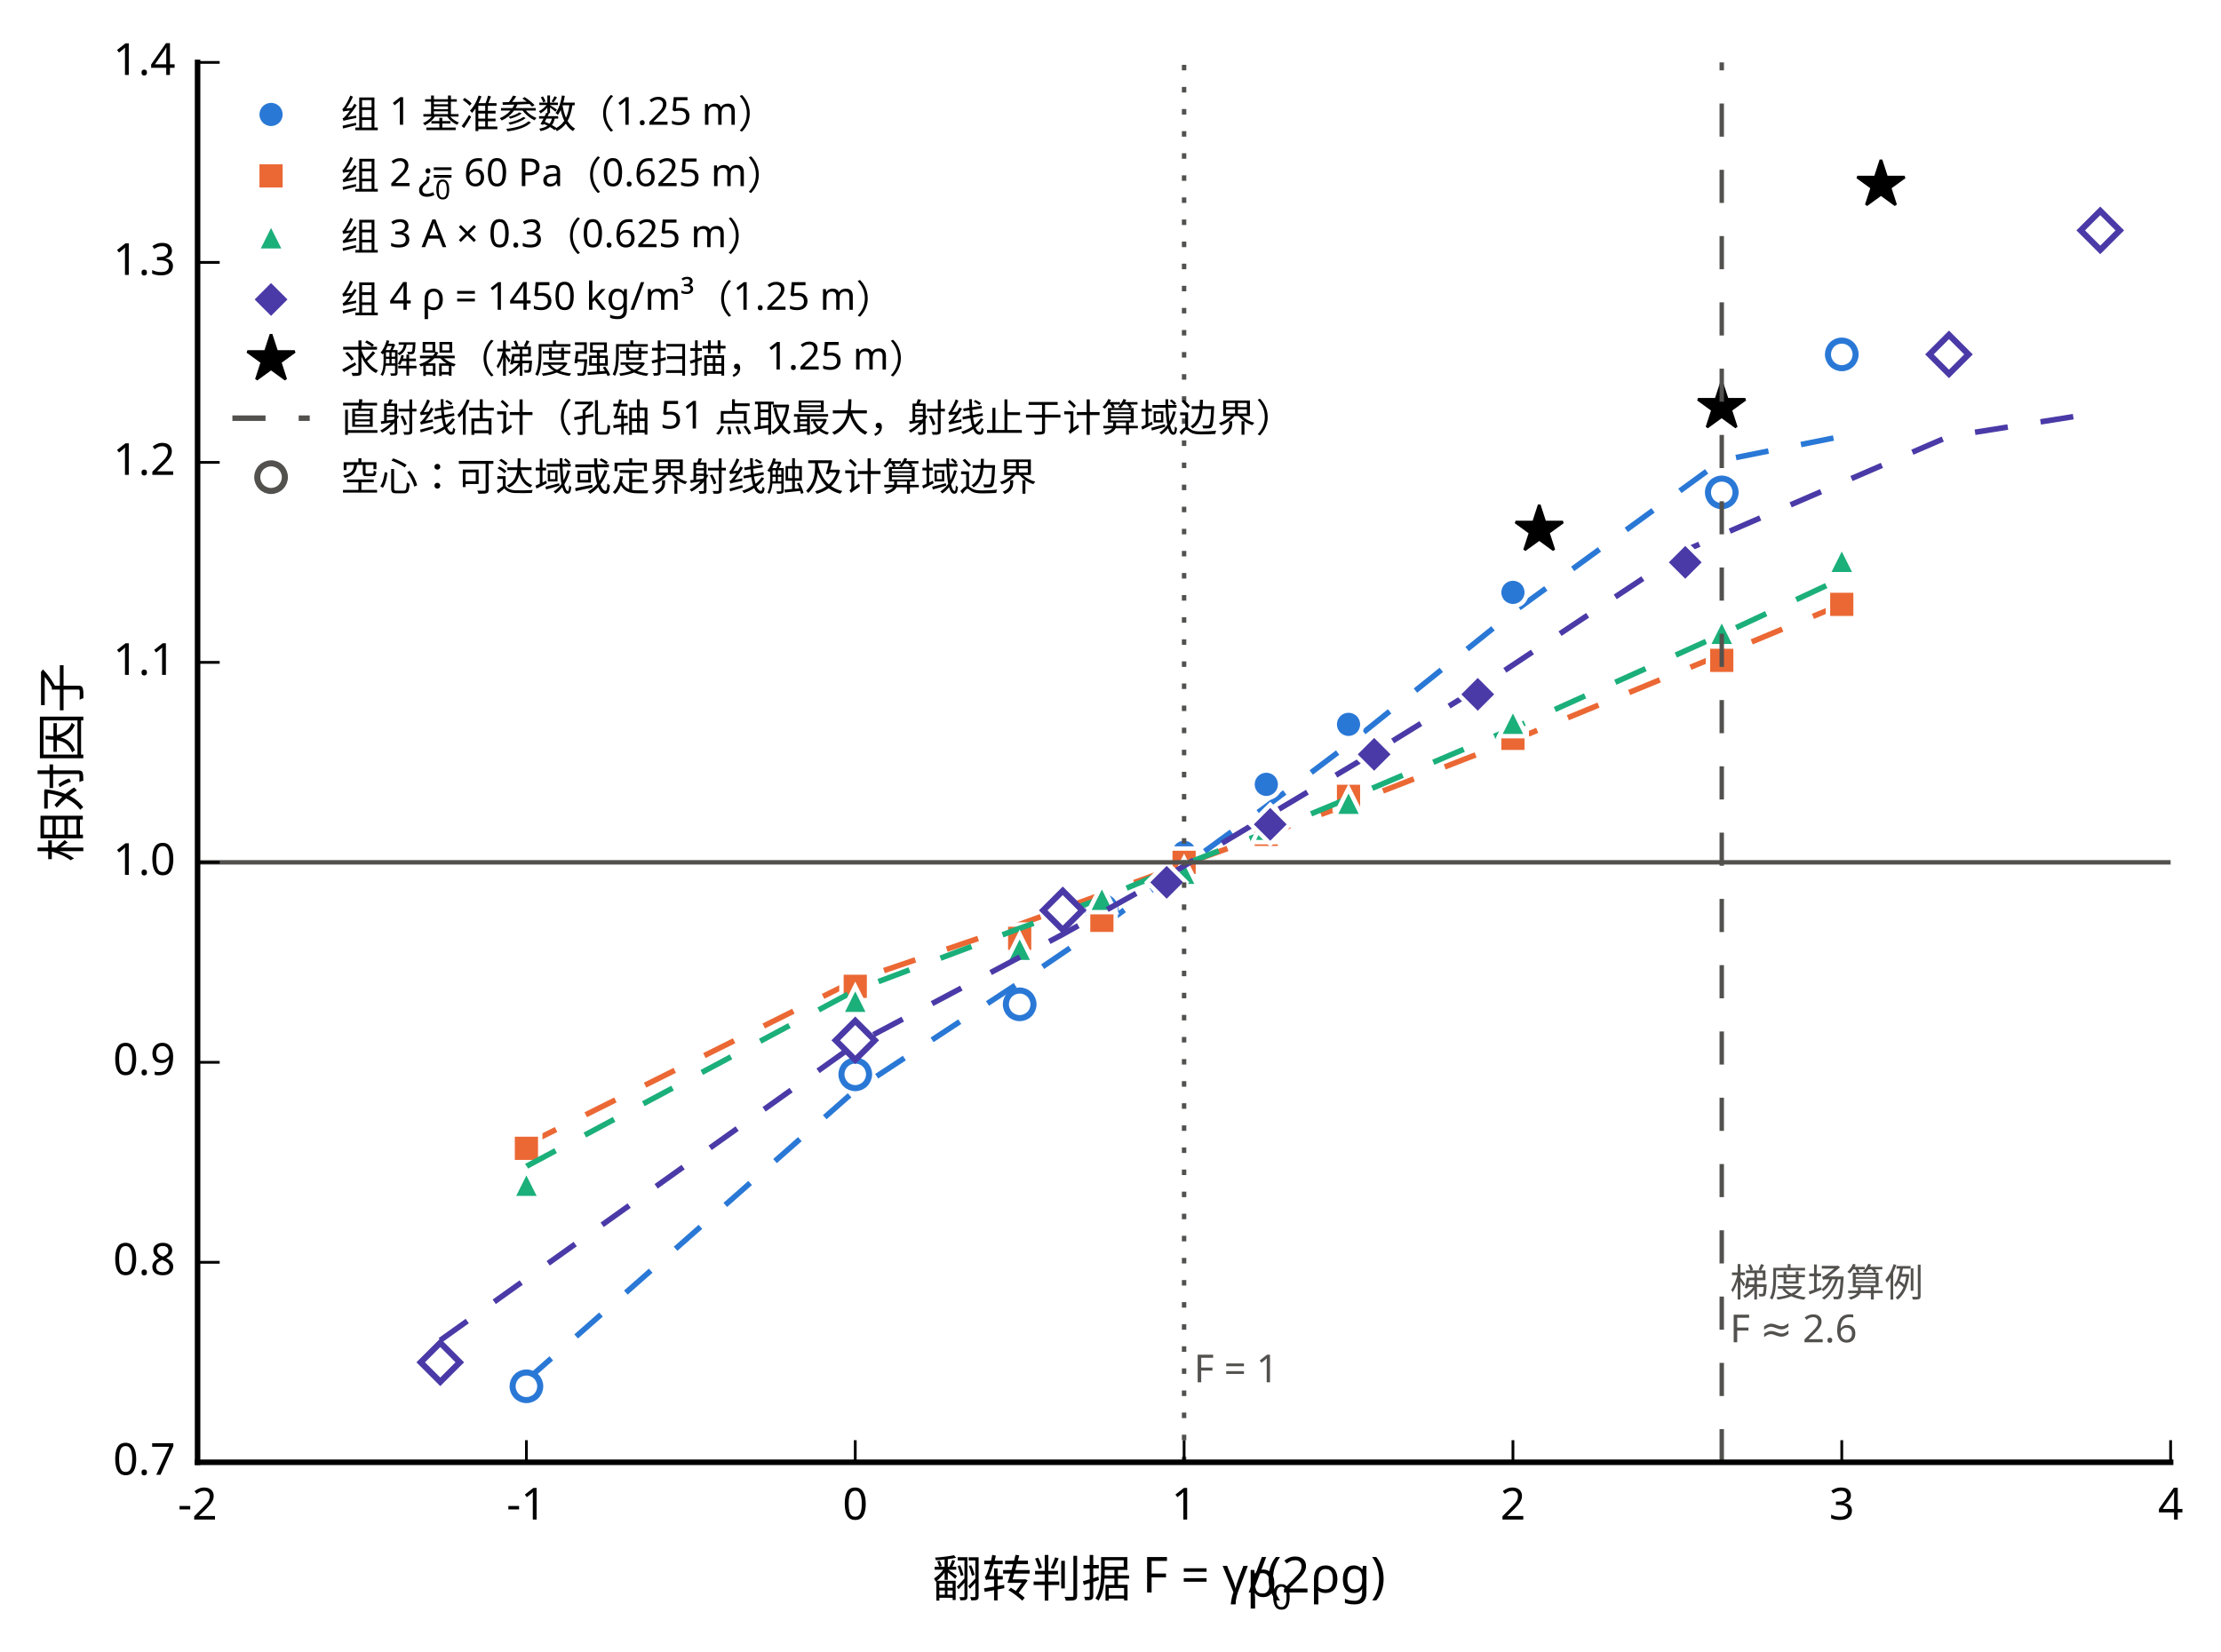
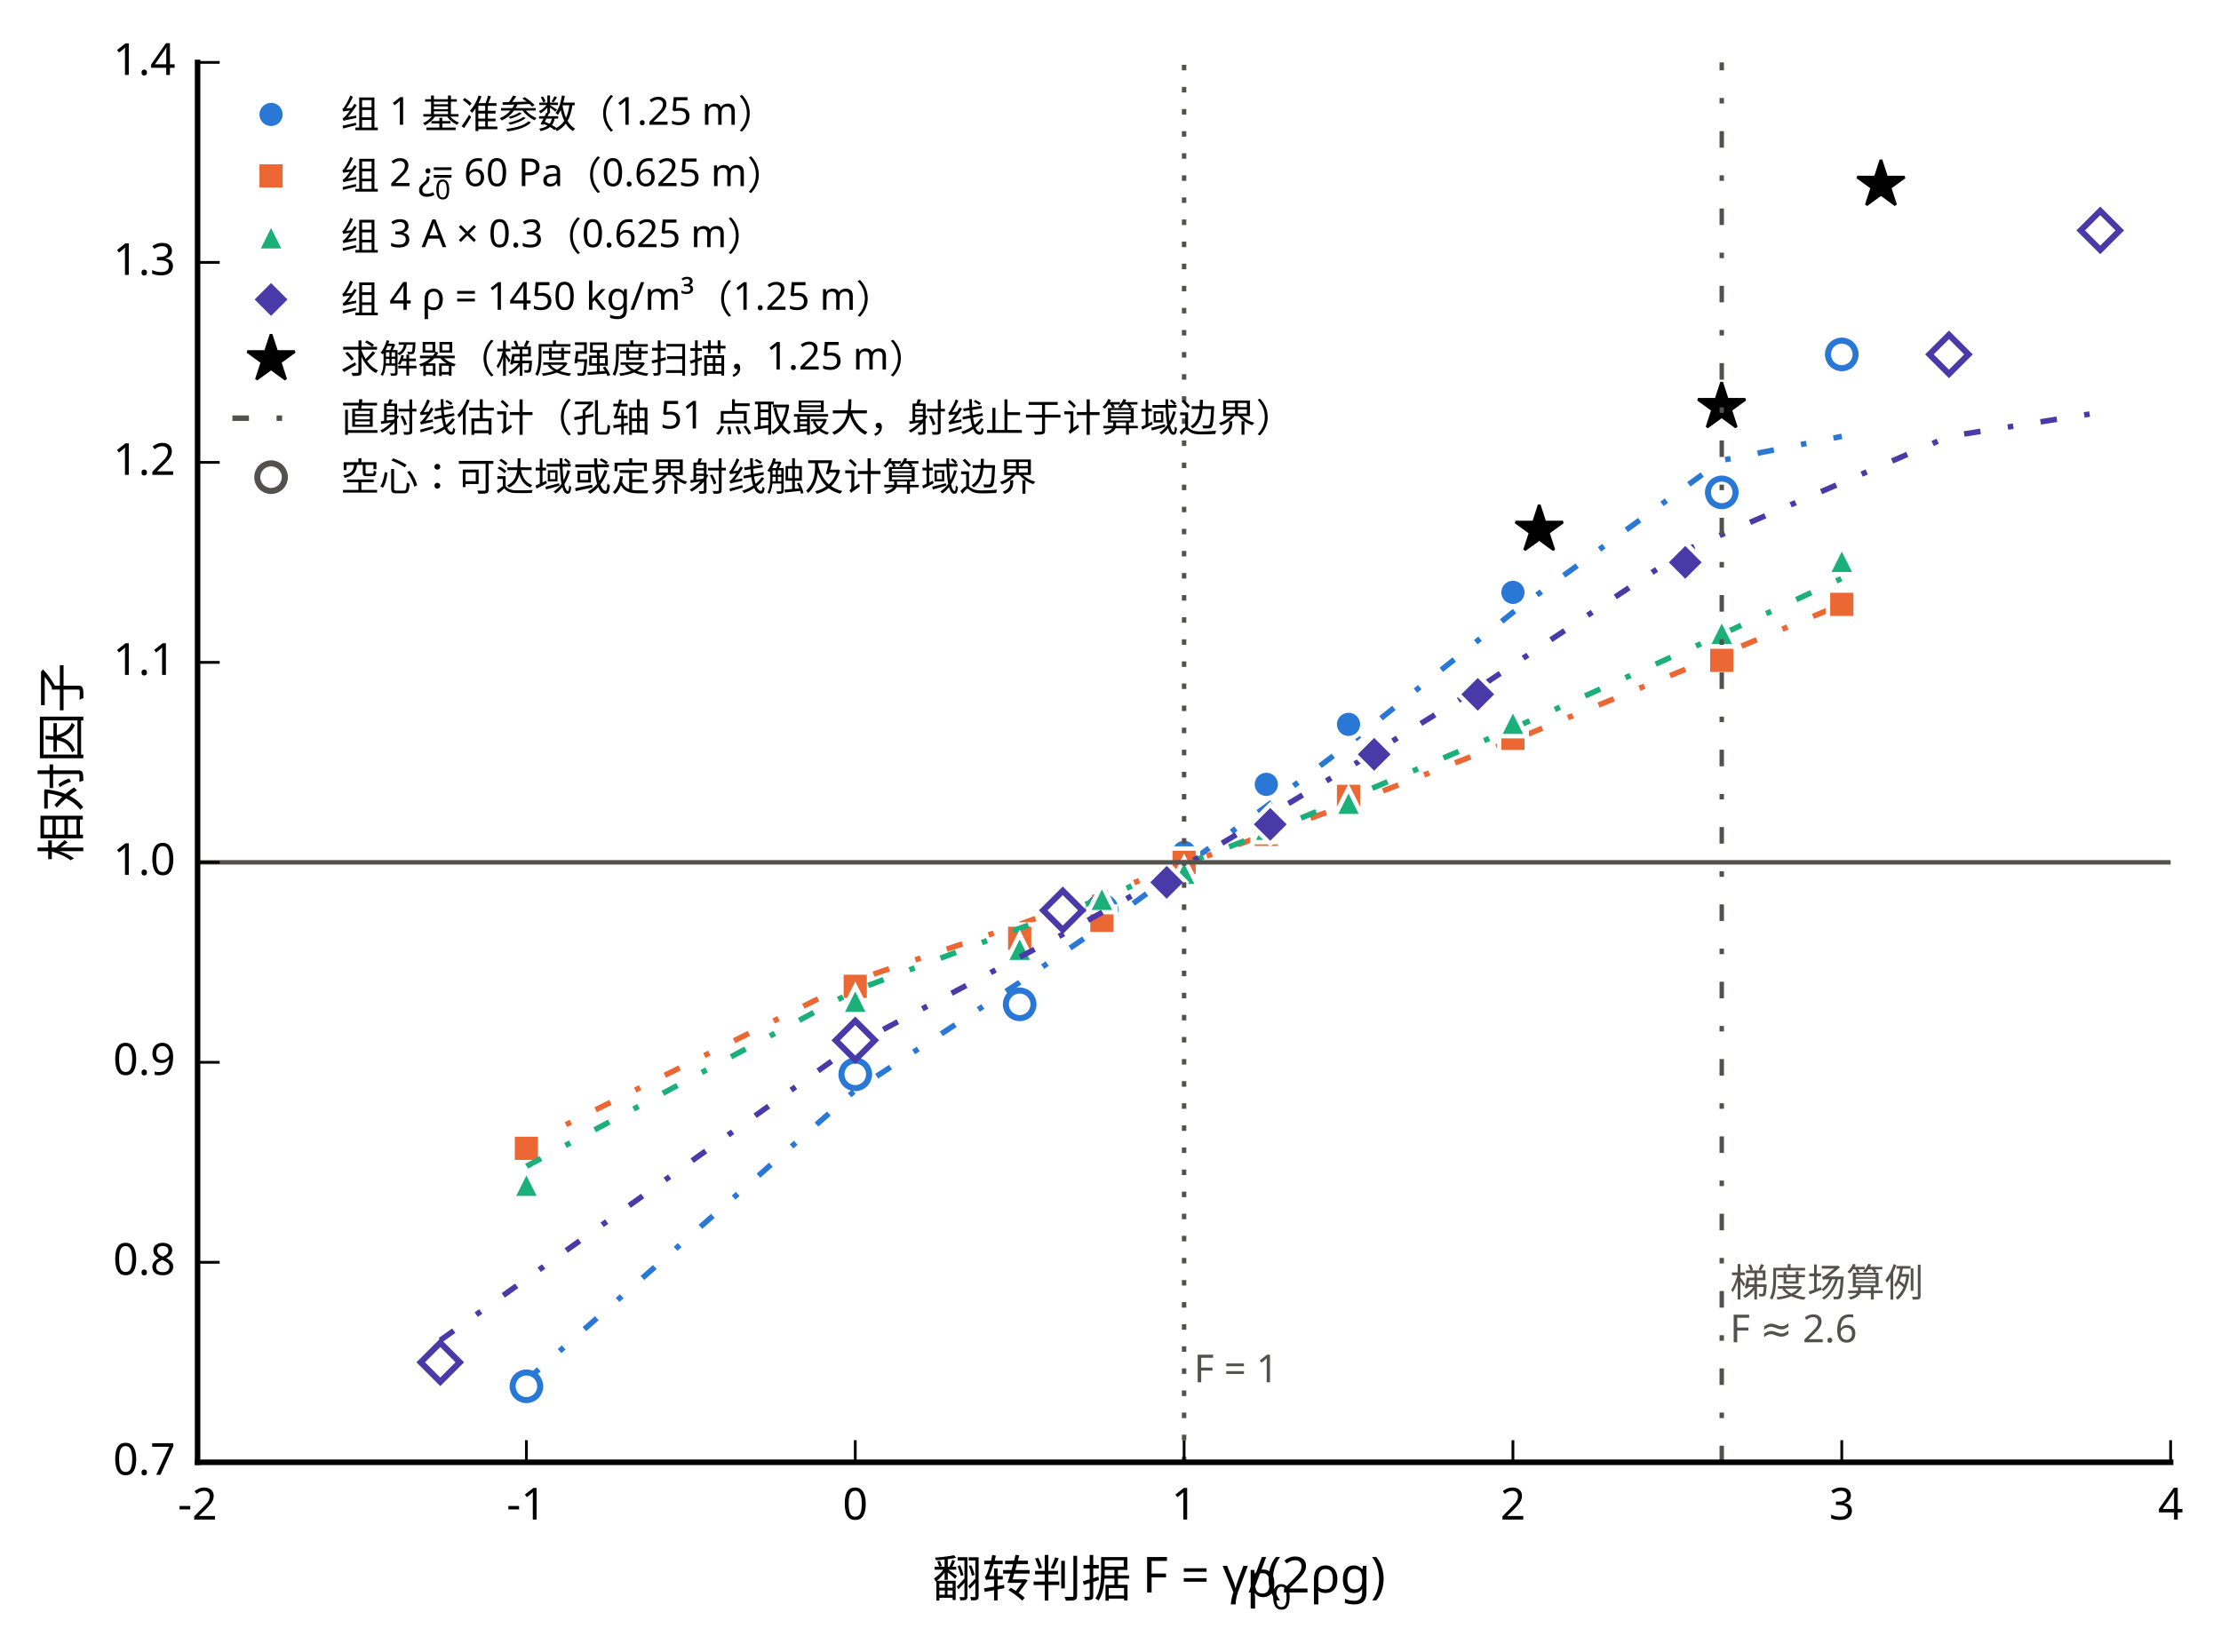
<svg xmlns="http://www.w3.org/2000/svg" xmlns:xlink="http://www.w3.org/1999/xlink" height="299pt" version="1.1" viewBox="0 0 402 299" width="402pt">
  <defs>
    <style type="text/css">
*{stroke-linecap:butt;stroke-linejoin:round;}
  </style>
  </defs>
  <g id="figure_1">
    <g id="patch_1">
      <path d=" M0 299.22 L402.097 299.22 L402.097 0 L0 0 z " style="fill:#ffffff;" />
    </g>
    <g id="axes_1">
      <g id="patch_2">
        <path d=" M35.761 264.74 L392.881 264.74 L392.881 11.3 L35.761 11.3 z " style="fill:#ffffff;" />
      </g>
      <g id="line2d_1">
-         <path clip-path="url(#pd53c5db0ef)" d=" M95.281 249.896 L154.801 197.397 L184.561 177.846 L199.441 167.709 L214.321 156.847 L229.201 145.985 L244.081 134.761 L273.841 110.866 L311.636 83.349 L333.361 79.005" style="fill:none;stroke:#2a78d6;stroke-dasharray:6,6;stroke-dashoffset:0.0;" />
+         <path clip-path="url(#pd53c5db0ef)" d=" M95.281 249.896 L154.801 197.397 L184.561 177.846 L199.441 167.709 L214.321 156.847 L229.201 145.985 L244.081 134.761 L273.841 110.866 L311.636 83.349 L333.361 79.005" style="fill:none;stroke:#2a78d6;stroke-dasharray:3,5,1,5;stroke-dashoffset:0.0;" />
      </g>
      <g id="line2d_2">
        <defs>
          <path d=" M0 2.5 C0.663 2.5 1.299 2.237 1.768 1.768 C2.237 1.299 2.5 0.663 2.5 0 C2.5 -0.663 2.237 -1.299 1.768 -1.768 C1.299 -2.237 0.663 -2.5 0 -2.5 C-0.663 -2.5 -1.299 -2.237 -1.768 -1.768 C-2.237 -1.299 -2.5 -0.663 -2.5 0 C-2.5 0.663 -2.237 1.299 -1.768 1.768 C-1.299 2.237 -0.663 2.5 0 2.5 z " id="m83821ccda3" style="stroke:#ffffff;stroke-width:0.8;" />
        </defs>
        <g clip-path="url(#pd53c5db0ef)">
          <use style="fill:#2a78d6;stroke:#ffffff;stroke-width:0.8;" x="214.321" xlink:href="#m83821ccda3" y="154.313" />
          <use style="fill:#2a78d6;stroke:#ffffff;stroke-width:0.8;" x="229.201" xlink:href="#m83821ccda3" y="142.003" />
          <use style="fill:#2a78d6;stroke:#ffffff;stroke-width:0.8;" x="244.081" xlink:href="#m83821ccda3" y="131.141" />
          <use style="fill:#2a78d6;stroke:#ffffff;stroke-width:0.8;" x="273.841" xlink:href="#m83821ccda3" y="107.245" />
        </g>
      </g>
      <g id="line2d_3">
        <defs>
          <path d=" M0 2.5 C0.663 2.5 1.299 2.237 1.768 1.768 C2.237 1.299 2.5 0.663 2.5 0 C2.5 -0.663 2.237 -1.299 1.768 -1.768 C1.299 -2.237 0.663 -2.5 0 -2.5 C-0.663 -2.5 -1.299 -2.237 -1.768 -1.768 C-2.237 -1.299 -2.5 -0.663 -2.5 0 C-2.5 0.663 -2.237 1.299 -1.768 1.768 C-1.299 2.237 -0.663 2.5 0 2.5 z " id="m5e76ee62b2" style="stroke:#2a78d6;stroke-width:1.1;" />
        </defs>
        <g clip-path="url(#pd53c5db0ef)">
          <use style="fill:#ffffff;stroke:#2a78d6;stroke-width:1.1;" x="95.281" xlink:href="#m5e76ee62b2" y="250.982" />
          <use style="fill:#ffffff;stroke:#2a78d6;stroke-width:1.1;" x="154.801" xlink:href="#m5e76ee62b2" y="194.501" />
          <use style="fill:#ffffff;stroke:#2a78d6;stroke-width:1.1;" x="184.561" xlink:href="#m5e76ee62b2" y="181.829" />
          <use style="fill:#ffffff;stroke:#2a78d6;stroke-width:1.1;" x="199.441" xlink:href="#m5e76ee62b2" y="164.812" />
          <use style="fill:#ffffff;stroke:#2a78d6;stroke-width:1.1;" x="311.636" xlink:href="#m5e76ee62b2" y="89.142" />
          <use style="fill:#ffffff;stroke:#2a78d6;stroke-width:1.1;" x="333.361" xlink:href="#m5e76ee62b2" y="64.16" />
        </g>
      </g>
      <g id="line2d_4">
-         <path clip-path="url(#pd53c5db0ef)" d=" M95.281 207.173 L154.801 177.484 L184.561 167.347 L199.441 161.916 L214.321 156.485 L229.201 151.054 L244.081 145.623 L273.841 134.037 L311.636 118.469 L333.361 109.417" style="fill:none;stroke:#eb6834;stroke-dasharray:6,6;stroke-dashoffset:0.0;" />
+         <path clip-path="url(#pd53c5db0ef)" d=" M95.281 207.173 L154.801 177.484 L184.561 167.347 L199.441 161.916 L214.321 156.485 L229.201 151.054 L244.081 145.623 L273.841 134.037 L311.636 118.469 L333.361 109.417" style="fill:none;stroke:#eb6834;stroke-dasharray:3,5,1,5;stroke-dashoffset:0.0;" />
      </g>
      <g id="line2d_5">
        <defs>
          <path d=" M-2.5 2.5 L2.5 2.5 L2.5 -2.5 L-2.5 -2.5 z " id="m8c01719964" style="stroke:#ffffff;stroke-linejoin:miter;stroke-width:0.8;" />
        </defs>
        <g clip-path="url(#pd53c5db0ef)">
          <use style="fill:#eb6834;stroke:#ffffff;stroke-linejoin:miter;stroke-width:0.8;" x="95.281" xlink:href="#m8c01719964" y="207.897" />
          <use style="fill:#eb6834;stroke:#ffffff;stroke-linejoin:miter;stroke-width:0.8;" x="154.801" xlink:href="#m8c01719964" y="178.57" />
          <use style="fill:#eb6834;stroke:#ffffff;stroke-linejoin:miter;stroke-width:0.8;" x="184.561" xlink:href="#m8c01719964" y="169.881" />
          <use style="fill:#eb6834;stroke:#ffffff;stroke-linejoin:miter;stroke-width:0.8;" x="199.441" xlink:href="#m8c01719964" y="166.623" />
          <use style="fill:#eb6834;stroke:#ffffff;stroke-linejoin:miter;stroke-width:0.8;" x="214.321" xlink:href="#m8c01719964" y="156.123" />
          <use style="fill:#eb6834;stroke:#ffffff;stroke-linejoin:miter;stroke-width:0.8;" x="229.201" xlink:href="#m8c01719964" y="151.054" />
          <use style="fill:#eb6834;stroke:#ffffff;stroke-linejoin:miter;stroke-width:0.8;" x="244.081" xlink:href="#m8c01719964" y="144.175" />
          <use style="fill:#eb6834;stroke:#ffffff;stroke-linejoin:miter;stroke-width:0.8;" x="273.841" xlink:href="#m8c01719964" y="133.675" />
          <use style="fill:#eb6834;stroke:#ffffff;stroke-linejoin:miter;stroke-width:0.8;" x="311.636" xlink:href="#m8c01719964" y="119.555" />
          <use style="fill:#eb6834;stroke:#ffffff;stroke-linejoin:miter;stroke-width:0.8;" x="333.361" xlink:href="#m8c01719964" y="109.417" />
        </g>
      </g>
      <g id="line2d_6">
-         <path clip-path="url(#pd53c5db0ef)" d=" M95.281 211.156 L154.801 179.295 L184.561 168.071 L199.441 162.64 L214.321 156.485 L229.201 150.692 L244.081 144.537 L273.841 131.865 L311.636 114.848 L333.361 104.711" style="fill:none;stroke:#1baf7a;stroke-dasharray:6,6;stroke-dashoffset:0.0;" />
+         <path clip-path="url(#pd53c5db0ef)" d=" M95.281 211.156 L154.801 179.295 L184.561 168.071 L199.441 162.64 L214.321 156.485 L229.201 150.692 L244.081 144.537 L273.841 131.865 L311.636 114.848 L333.361 104.711" style="fill:none;stroke:#1baf7a;stroke-dasharray:3,5,1,5;stroke-dashoffset:0.0;" />
      </g>
      <g id="line2d_7">
        <defs>
          <path d=" M0 -2.5 L-2.5 2.5 L2.5 2.5 z " id="mfe165582cd" style="stroke:#ffffff;stroke-linejoin:miter;stroke-width:0.8;" />
        </defs>
        <g clip-path="url(#pd53c5db0ef)">
          <use style="fill:#1baf7a;stroke:#ffffff;stroke-linejoin:miter;stroke-width:0.8;" x="95.281" xlink:href="#mfe165582cd" y="214.414" />
          <use style="fill:#1baf7a;stroke:#ffffff;stroke-linejoin:miter;stroke-width:0.8;" x="154.801" xlink:href="#mfe165582cd" y="181.105" />
          <use style="fill:#1baf7a;stroke:#ffffff;stroke-linejoin:miter;stroke-width:0.8;" x="184.561" xlink:href="#mfe165582cd" y="171.691" />
          <use style="fill:#1baf7a;stroke:#ffffff;stroke-linejoin:miter;stroke-width:0.8;" x="199.441" xlink:href="#mfe165582cd" y="162.64" />
          <use style="fill:#1baf7a;stroke:#ffffff;stroke-linejoin:miter;stroke-width:0.8;" x="214.321" xlink:href="#mfe165582cd" y="157.933" />
          <use style="fill:#1baf7a;stroke:#ffffff;stroke-linejoin:miter;stroke-width:0.8;" x="229.201" xlink:href="#mfe165582cd" y="149.968" />
          <use style="fill:#1baf7a;stroke:#ffffff;stroke-linejoin:miter;stroke-width:0.8;" x="244.081" xlink:href="#mfe165582cd" y="145.261" />
          <use style="fill:#1baf7a;stroke:#ffffff;stroke-linejoin:miter;stroke-width:0.8;" x="273.841" xlink:href="#mfe165582cd" y="130.779" />
          <use style="fill:#1baf7a;stroke:#ffffff;stroke-linejoin:miter;stroke-width:0.8;" x="311.636" xlink:href="#mfe165582cd" y="114.486" />
          <use style="fill:#1baf7a;stroke:#ffffff;stroke-linejoin:miter;stroke-width:0.8;" x="333.361" xlink:href="#mfe165582cd" y="101.452" />
        </g>
      </g>
      <g id="line2d_8">
-         <path clip-path="url(#pd53c5db0ef)" d=" M79.687 242.655 L154.801 189.07 L192.358 169.157 L211.167 158.657 L229.915 147.433 L248.724 136.21 L267.473 124.624 L305.03 99.642 L352.765 79.005 L380.144 74.66" style="fill:none;stroke:#4a3aa7;stroke-dasharray:6,6;stroke-dashoffset:0.0;" />
+         <path clip-path="url(#pd53c5db0ef)" d=" M79.687 242.655 L154.801 189.07 L192.358 169.157 L211.167 158.657 L229.915 147.433 L248.724 136.21 L267.473 124.624 L305.03 99.642 L352.765 79.005 L380.144 74.66" style="fill:none;stroke:#4a3aa7;stroke-dasharray:3,5,1,5;stroke-dashoffset:0.0;" />
      </g>
      <g id="line2d_9">
        <defs>
          <path d=" M-2.77556e-16 3.536 L3.536 0 L1.66533e-16 -3.536 L-3.536 -4.44089e-16 z " id="m9dd0b2f018" style="stroke:#ffffff;stroke-linejoin:miter;stroke-width:0.8;" />
        </defs>
        <g clip-path="url(#pd53c5db0ef)">
          <use style="fill:#4a3aa7;stroke:#ffffff;stroke-linejoin:miter;stroke-width:0.8;" x="211.167" xlink:href="#m9dd0b2f018" y="159.743" />
          <use style="fill:#4a3aa7;stroke:#ffffff;stroke-linejoin:miter;stroke-width:0.8;" x="229.915" xlink:href="#m9dd0b2f018" y="149.244" />
          <use style="fill:#4a3aa7;stroke:#ffffff;stroke-linejoin:miter;stroke-width:0.8;" x="248.724" xlink:href="#m9dd0b2f018" y="136.572" />
          <use style="fill:#4a3aa7;stroke:#ffffff;stroke-linejoin:miter;stroke-width:0.8;" x="267.473" xlink:href="#m9dd0b2f018" y="125.71" />
          <use style="fill:#4a3aa7;stroke:#ffffff;stroke-linejoin:miter;stroke-width:0.8;" x="305.03" xlink:href="#m9dd0b2f018" y="101.814" />
        </g>
      </g>
      <g id="line2d_10">
        <defs>
          <path d=" M-2.77556e-16 3.536 L3.536 0 L1.66533e-16 -3.536 L-3.536 -4.44089e-16 z " id="m43afbd9373" style="stroke:#4a3aa7;stroke-linejoin:miter;stroke-width:1.1;" />
        </defs>
        <g clip-path="url(#pd53c5db0ef)">
          <use style="fill:#ffffff;stroke:#4a3aa7;stroke-linejoin:miter;stroke-width:1.1;" x="79.687" xlink:href="#m43afbd9373" y="246.637" />
          <use style="fill:#ffffff;stroke:#4a3aa7;stroke-linejoin:miter;stroke-width:1.1;" x="154.801" xlink:href="#m43afbd9373" y="188.346" />
          <use style="fill:#ffffff;stroke:#4a3aa7;stroke-linejoin:miter;stroke-width:1.1;" x="192.358" xlink:href="#m43afbd9373" y="164.812" />
          <use style="fill:#ffffff;stroke:#4a3aa7;stroke-linejoin:miter;stroke-width:1.1;" x="352.765" xlink:href="#m43afbd9373" y="64.16" />
          <use style="fill:#ffffff;stroke:#4a3aa7;stroke-linejoin:miter;stroke-width:1.1;" x="380.144" xlink:href="#m43afbd9373" y="41.713" />
        </g>
      </g>
      <g id="line2d_11">
        <defs>
          <path d=" M2.75546e-16 -4.5 L-1.01 -1.391 L-4.28 -1.391 L-1.635 0.531 L-2.645 3.641 L-3.15747e-16 1.719 L2.645 3.641 L1.635 0.531 L4.28 -1.391 L1.01 -1.391 z " id="m18e528c040" style="stroke:#000000;stroke-linejoin:bevel;stroke-width:0.5;" />
        </defs>
        <g clip-path="url(#pd53c5db0ef)">
          <use style="stroke:#000000;stroke-linejoin:bevel;stroke-width:0.5;" x="278.599" xlink:href="#m18e528c040" y="95.914" />
          <use style="stroke:#000000;stroke-linejoin:bevel;stroke-width:0.5;" x="311.615" xlink:href="#m18e528c040" y="73.695" />
          <use style="stroke:#000000;stroke-linejoin:bevel;stroke-width:0.5;" x="340.452" xlink:href="#m18e528c040" y="33.454" />
        </g>
      </g>
      <g id="line2d_12">
        <path clip-path="url(#pd53c5db0ef)" d=" M35.761 156.123 L392.881 156.123" style="fill:none;stroke:#52514e;stroke-linecap:square;stroke-width:0.8;" />
      </g>
      <g id="line2d_13">
        <path clip-path="url(#pd53c5db0ef)" d=" M214.321 264.74 L214.321 11.3" style="fill:none;stroke:#52514e;stroke-dasharray:1,3;stroke-dashoffset:0.0;stroke-width:0.8;" />
      </g>
      <g id="line2d_14">
-         <path clip-path="url(#pd53c5db0ef)" d=" M311.636 264.74 L311.636 11.3" style="fill:none;stroke:#52514e;stroke-dasharray:6,6;stroke-dashoffset:0.0;stroke-width:0.8;" />
+         <path clip-path="url(#pd53c5db0ef)" d=" M311.636 264.74 L311.636 11.3" style="fill:none;stroke:#52514e;stroke-dasharray:3,5,1,5;stroke-dashoffset:0.0;stroke-width:0.8;" />
      </g>
      <g id="line2d_15" />
      <g id="line2d_16" />
      <g id="patch_3">
        <path d=" M35.761 264.74 L392.881 264.74" style="fill:none;stroke:#000000;stroke-linecap:square;stroke-linejoin:miter;" />
      </g>
      <g id="patch_4">
        <path d=" M35.761 264.74 L35.761 11.3" style="fill:none;stroke:#000000;stroke-linecap:square;stroke-linejoin:miter;" />
      </g>
      <g id="matplotlib.axis_1">
        <g id="xtick_1">
          <g id="line2d_17">
            <defs>
              <path d=" M0 0 L0 -4" id="m93b0483c22" style="stroke:#000000;stroke-width:0.5;" />
            </defs>
            <g>
              <use style="stroke:#000000;stroke-width:0.5;" x="35.761" xlink:href="#m93b0483c22" y="264.74" />
            </g>
          </g>
          <g id="text_1">
            <text style="font-family:Noto Sans SC;font-size:8.0px;font-style:normal;text-anchor:middle;" transform="rotate(-0, 35.76125, 275.1075)" x="35.761" y="275.108">-2</text>
          </g>
        </g>
        <g id="xtick_2">
          <g id="line2d_18">
            <g>
              <use style="stroke:#000000;stroke-width:0.5;" x="95.281" xlink:href="#m93b0483c22" y="264.74" />
            </g>
          </g>
          <g id="text_2">
            <text style="font-family:Noto Sans SC;font-size:8.0px;font-style:normal;text-anchor:middle;" transform="rotate(-0, 95.28125, 275.1075)" x="95.281" y="275.108">-1</text>
          </g>
        </g>
        <g id="xtick_3">
          <g id="line2d_19">
            <g>
              <use style="stroke:#000000;stroke-width:0.5;" x="154.801" xlink:href="#m93b0483c22" y="264.74" />
            </g>
          </g>
          <g id="text_3">
            <text style="font-family:Noto Sans SC;font-size:8.0px;font-style:normal;text-anchor:middle;" transform="rotate(-0, 154.8013, 275.1075)" x="154.801" y="275.108">0</text>
          </g>
        </g>
        <g id="xtick_4">
          <g id="line2d_20">
            <g>
              <use style="stroke:#000000;stroke-width:0.5;" x="214.321" xlink:href="#m93b0483c22" y="264.74" />
            </g>
          </g>
          <g id="text_4">
            <text style="font-family:Noto Sans SC;font-size:8.0px;font-style:normal;text-anchor:middle;" transform="rotate(-0, 214.3212, 275.1075)" x="214.321" y="275.108">1</text>
          </g>
        </g>
        <g id="xtick_5">
          <g id="line2d_21">
            <g>
              <use style="stroke:#000000;stroke-width:0.5;" x="273.841" xlink:href="#m93b0483c22" y="264.74" />
            </g>
          </g>
          <g id="text_5">
            <text style="font-family:Noto Sans SC;font-size:8.0px;font-style:normal;text-anchor:middle;" transform="rotate(-0, 273.8413, 275.1075)" x="273.841" y="275.108">2</text>
          </g>
        </g>
        <g id="xtick_6">
          <g id="line2d_22">
            <g>
              <use style="stroke:#000000;stroke-width:0.5;" x="333.361" xlink:href="#m93b0483c22" y="264.74" />
            </g>
          </g>
          <g id="text_6">
            <text style="font-family:Noto Sans SC;font-size:8.0px;font-style:normal;text-anchor:middle;" transform="rotate(-0, 333.3612, 275.1075)" x="333.361" y="275.108">3</text>
          </g>
        </g>
        <g id="xtick_7">
          <g id="line2d_23">
            <g>
              <use style="stroke:#000000;stroke-width:0.5;" x="392.881" xlink:href="#m93b0483c22" y="264.74" />
            </g>
          </g>
          <g id="text_7">
            <text style="font-family:Noto Sans SC;font-size:8.0px;font-style:normal;text-anchor:middle;" transform="rotate(-0, 392.8813, 275.1075)" x="392.881" y="275.108">4</text>
          </g>
        </g>
        <g id="text_8">
          <g transform="translate(168.7363 289.5)">
            <text>
              <tspan style="font-family:cmr10;font-size:6.3px;font-style:regular;" x="61.397" y="1.858">0</tspan>
              <tspan style="font-family:Noto Sans SC;font-size:9.0px;font-style:regular;" x="0.0 9.0 18.0 27.0 36.0 38.016 42.984 45 49.995 52.011 65.897 69.425 72.467 77.462 82.979 88.055" y="-0.438">翻转判据 F = γ/(2ρg)</tspan>
              <tspan style="font-family:cmmi10;font-size:9.0px;font-style:regular;" x="56.871" y="-0.438">p</tspan>
            </text>
          </g>
        </g>
      </g>
      <g id="matplotlib.axis_2">
        <g id="ytick_1">
          <g id="line2d_24">
            <defs>
              <path d=" M0 0 L4 0" id="m728421d6d4" style="stroke:#000000;stroke-width:0.5;" />
            </defs>
            <g>
              <use style="stroke:#000000;stroke-width:0.5;" x="35.761" xlink:href="#m728421d6d4" y="264.74" />
            </g>
          </g>
          <g id="text_9">
            <text style="font-family:Noto Sans SC;font-size:8.0px;font-style:normal;text-anchor:end;" transform="rotate(-0, 31.76125, 267.0075)" x="31.761" y="267.007">0.7</text>
          </g>
        </g>
        <g id="ytick_2">
          <g id="line2d_25">
            <g>
              <use style="stroke:#000000;stroke-width:0.5;" x="35.761" xlink:href="#m728421d6d4" y="228.534" />
            </g>
          </g>
          <g id="text_10">
            <text style="font-family:Noto Sans SC;font-size:8.0px;font-style:normal;text-anchor:end;" transform="rotate(-0, 31.76125, 230.8018)" x="31.761" y="230.802">0.8</text>
          </g>
        </g>
        <g id="ytick_3">
          <g id="line2d_26">
            <g>
              <use style="stroke:#000000;stroke-width:0.5;" x="35.761" xlink:href="#m728421d6d4" y="192.329" />
            </g>
          </g>
          <g id="text_11">
            <text style="font-family:Noto Sans SC;font-size:8.0px;font-style:normal;text-anchor:end;" transform="rotate(-0, 31.76125, 194.5961)" x="31.761" y="194.596">0.9</text>
          </g>
        </g>
        <g id="ytick_4">
          <g id="line2d_27">
            <g>
              <use style="stroke:#000000;stroke-width:0.5;" x="35.761" xlink:href="#m728421d6d4" y="156.123" />
            </g>
          </g>
          <g id="text_12">
            <text style="font-family:Noto Sans SC;font-size:8.0px;font-style:normal;text-anchor:end;" transform="rotate(-0, 31.76125, 158.3904)" x="31.761" y="158.39">1.0</text>
          </g>
        </g>
        <g id="ytick_5">
          <g id="line2d_28">
            <g>
              <use style="stroke:#000000;stroke-width:0.5;" x="35.761" xlink:href="#m728421d6d4" y="119.917" />
            </g>
          </g>
          <g id="text_13">
            <text style="font-family:Noto Sans SC;font-size:8.0px;font-style:normal;text-anchor:end;" transform="rotate(-0, 31.76125, 122.1846)" x="31.761" y="122.185">1.1</text>
          </g>
        </g>
        <g id="ytick_6">
          <g id="line2d_29">
            <g>
              <use style="stroke:#000000;stroke-width:0.5;" x="35.761" xlink:href="#m728421d6d4" y="83.711" />
            </g>
          </g>
          <g id="text_14">
            <text style="font-family:Noto Sans SC;font-size:8.0px;font-style:normal;text-anchor:end;" transform="rotate(-0, 31.76125, 85.97893)" x="31.761" y="85.979">1.2</text>
          </g>
        </g>
        <g id="ytick_7">
          <g id="line2d_30">
            <g>
              <use style="stroke:#000000;stroke-width:0.5;" x="35.761" xlink:href="#m728421d6d4" y="47.506" />
            </g>
          </g>
          <g id="text_15">
            <text style="font-family:Noto Sans SC;font-size:8.0px;font-style:normal;text-anchor:end;" transform="rotate(-0, 31.76125, 49.77321)" x="31.761" y="49.773">1.3</text>
          </g>
        </g>
        <g id="ytick_8">
          <g id="line2d_31">
            <g>
              <use style="stroke:#000000;stroke-width:0.5;" x="35.761" xlink:href="#m728421d6d4" y="11.3" />
            </g>
          </g>
          <g id="text_16">
            <text style="font-family:Noto Sans SC;font-size:8.0px;font-style:normal;text-anchor:end;" transform="rotate(-0, 31.76125, 13.5675)" x="31.761" y="13.568">1.4</text>
          </g>
        </g>
        <g id="text_17">
          <text style="font-family:Noto Sans SC;font-size:9.0px;font-style:normal;text-anchor:middle;" transform="rotate(-90, 14.36344, 138.02)" x="14.363" y="138.02">相对因子</text>
        </g>
      </g>
      <g id="text_18">
        <text style="fill:#52514e;font-family:Noto Sans SC;font-size:7.0px;font-style:normal;" transform="translate(313.1245 234.7273)">梯度场算例</text>
        <text style="fill:#52514e;font-family:Noto Sans SC;font-size:7.0px;font-style:normal;" transform="translate(313.1245 243.0166)">F ≈ 2.6</text>
      </g>
      <g id="text_19">
        <text style="fill:#52514e;font-family:Noto Sans SC;font-size:7.0px;font-style:normal;text-anchor:start;" transform="rotate(-0, 216.1069, 250.2577)" x="216.107" y="250.258">F = 1</text>
      </g>
      <g id="legend_1">
        <g id="line2d_32" />
        <g id="line2d_33">
          <g>
            <use style="fill:#2a78d6;stroke:#ffffff;stroke-width:0.8;" x="49.061" xlink:href="#m83821ccda3" y="20.722" />
          </g>
        </g>
        <g id="text_20">
          <text style="font-family:Noto Sans SC;font-size:7.0px;font-style:normal;text-anchor:start;" transform="rotate(-0, 61.66125, 23.17156)" x="61.661" y="23.172">组 1 基准参数（1.25 m）</text>
        </g>
        <g id="line2d_34" />
        <g id="line2d_35">
          <g>
            <use style="fill:#eb6834;stroke:#ffffff;stroke-linejoin:miter;stroke-width:0.8;" x="49.061" xlink:href="#m8c01719964" y="31.845" />
          </g>
        </g>
        <g id="text_21">
          <g transform="translate(61.66125 34.295)">
            <text>
              <tspan style="font-family:cmr10;font-size:4.9px;font-style:regular;" x="17.08" y="1.77">0</tspan>
              <tspan style="font-family:cmmi10;font-size:7.0px;font-style:regular;" x="14.021" y="-0.016">¿</tspan>
              <tspan style="font-family:Noto Sans SC;font-size:7.0px;font-style:regular;" x="0.0 7.0 8.568 12.453 20.58 22.148 26.033 27.601 31.486 35.371 36.939 41.37 45.311 52.311 56.196 58.142 62.027 65.912 69.797 71.365 77.847" y="-0.016">组 2  = 60 Pa（0.625 m）</tspan>
            </text>
          </g>
        </g>
        <g id="line2d_36" />
        <g id="line2d_37">
          <g>
            <use style="fill:#1baf7a;stroke:#ffffff;stroke-linejoin:miter;stroke-width:0.8;" x="49.061" xlink:href="#mfe165582cd" y="42.877" />
          </g>
        </g>
        <g id="text_22">
          <text style="font-family:Noto Sans SC;font-size:7.0px;font-style:normal;text-anchor:start;" transform="rotate(-0, 61.66125, 45.32656)" x="61.661" y="45.327">组 3 A × 0.3（0.625 m）</text>
        </g>
        <g id="line2d_38" />
        <g id="line2d_39">
          <g>
            <use style="fill:#4a3aa7;stroke:#ffffff;stroke-linejoin:miter;stroke-width:0.8;" x="49.061" xlink:href="#m9dd0b2f018" y="54.217" />
          </g>
        </g>
        <g id="text_23">
          <text style="font-family:Noto Sans SC;font-size:7.0px;font-style:normal;text-anchor:start;" transform="rotate(-0, 61.66125, 56.66656)" x="61.661" y="56.667">组 4 ρ = 1450 kg/m³（1.25 m）</text>
        </g>
        <g id="line2d_40" />
        <g id="line2d_41">
          <g>
            <use style="stroke:#000000;stroke-linejoin:bevel;stroke-width:0.5;" x="49.061" xlink:href="#m18e528c040" y="65.038" />
          </g>
        </g>
        <g id="text_24">
          <text style="font-family:Noto Sans SC;font-size:7.0px;font-style:normal;text-anchor:start;" transform="rotate(-0, 61.66125, 67.48812)" x="61.661" y="67.488">求解器（梯度强度扫描，1.25 m）</text>
        </g>
        <g id="line2d_42">
-           <path d=" M42.061 75.713 L56.061 75.713" style="fill:none;stroke:#52514e;stroke-dasharray:6,6;stroke-dashoffset:0.0;" />
+           <path d=" M42.061 75.713 L56.061 75.713" style="fill:none;stroke:#52514e;stroke-dasharray:3,5,1,5;stroke-dashoffset:0.0;" />
        </g>
        <g id="line2d_43" />
        <g id="text_25">
          <text style="font-family:Noto Sans SC;font-size:7.0px;font-style:normal;text-anchor:start;" transform="rotate(-0, 61.66125, 78.16312)" x="61.661" y="78.163">直射线估计（孔轴 51 点取最大，射线止于计算域边界）</text>
        </g>
        <g id="line2d_44" />
        <g id="line2d_45">
          <defs>
            <path d=" M0 2.5 C0.663 2.5 1.299 2.237 1.768 1.768 C2.237 1.299 2.5 0.663 2.5 0 C2.5 -0.663 2.237 -1.299 1.768 -1.768 C1.299 -2.237 0.663 -2.5 0 -2.5 C-0.663 -2.5 -1.299 -2.237 -1.768 -1.768 C-2.237 -1.299 -2.5 -0.663 -2.5 0 C-2.5 0.663 -2.237 1.299 -1.768 1.768 C-1.299 2.237 -0.663 2.5 0 2.5 z " id="m562c7705fd" style="stroke:#52514e;stroke-width:1.1;" />
          </defs>
          <g>
            <use style="fill:#ffffff;stroke:#52514e;stroke-width:1.1;" x="49.061" xlink:href="#m562c7705fd" y="86.388" />
          </g>
        </g>
        <g id="text_26">
          <text style="font-family:Noto Sans SC;font-size:7.0px;font-style:normal;text-anchor:start;" transform="rotate(-0, 61.66125, 88.83813)" x="61.661" y="88.838">空心：可达域或定界射线触及计算域边界</text>
        </g>
      </g>
    </g>
  </g>
  <defs>
    <clipPath id="pd53c5db0ef">
      <rect height="253.44" width="357.12" x="35.761" y="11.3" />
    </clipPath>
  </defs>
</svg>
